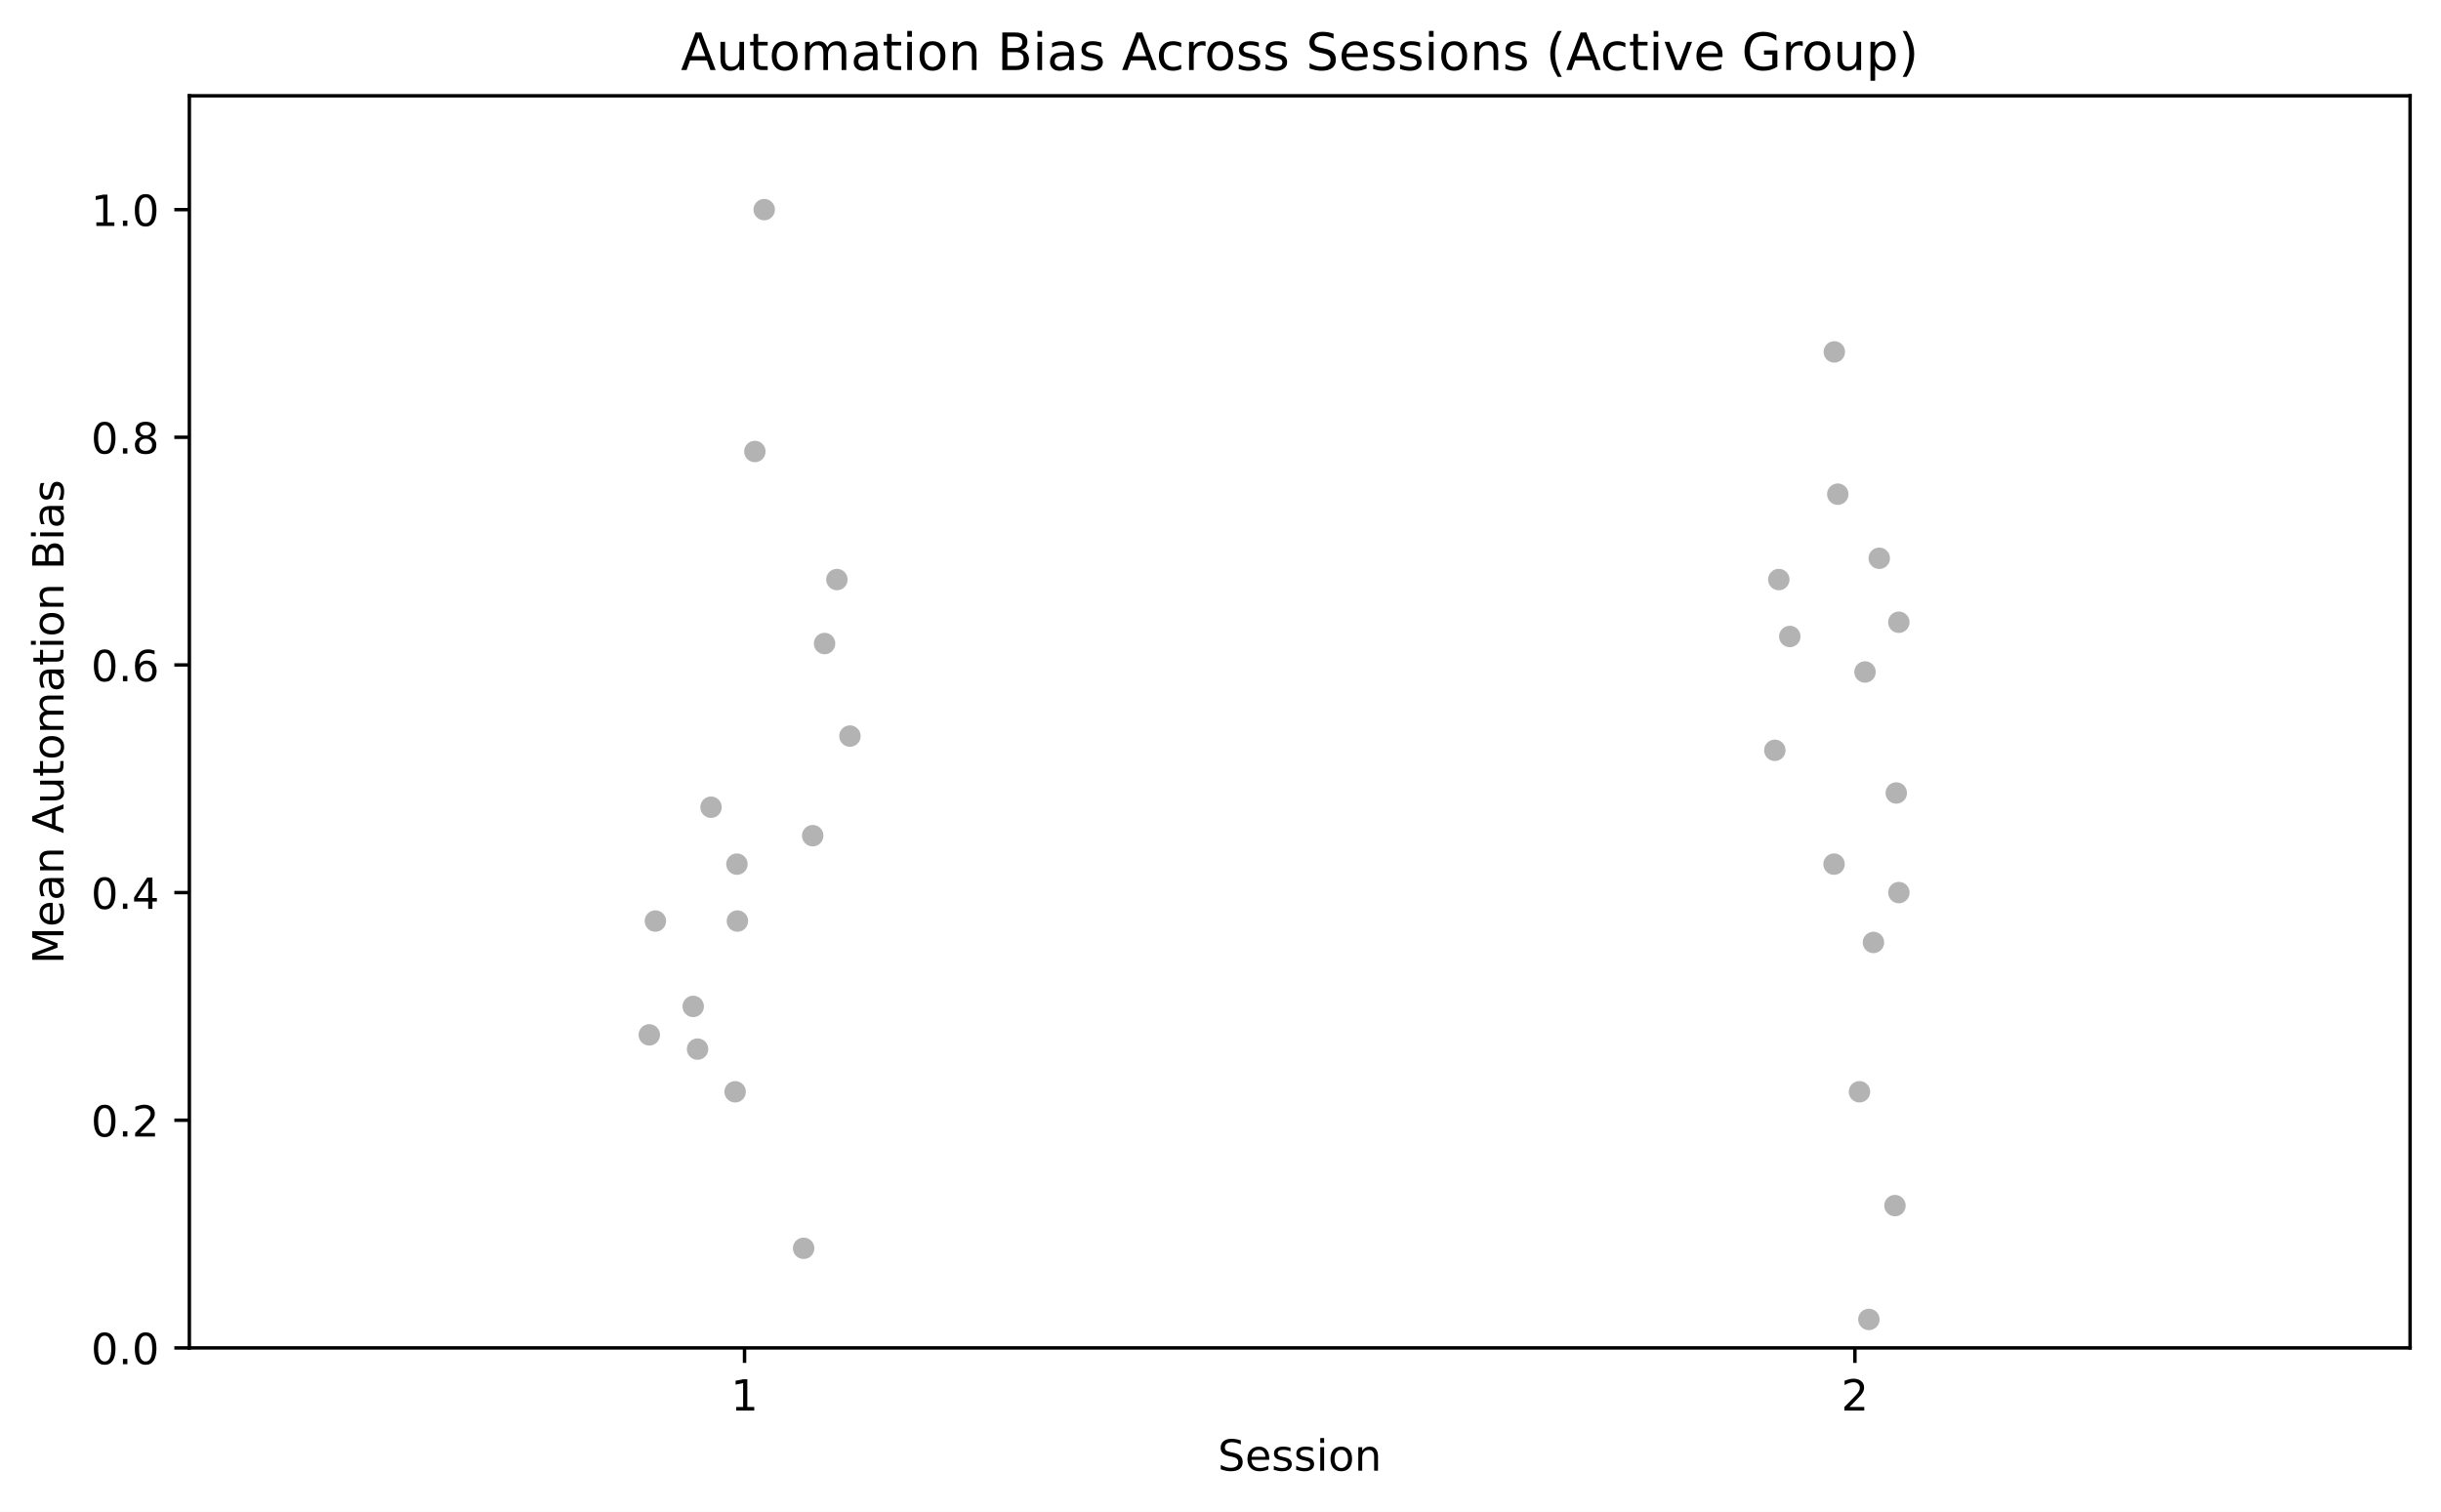
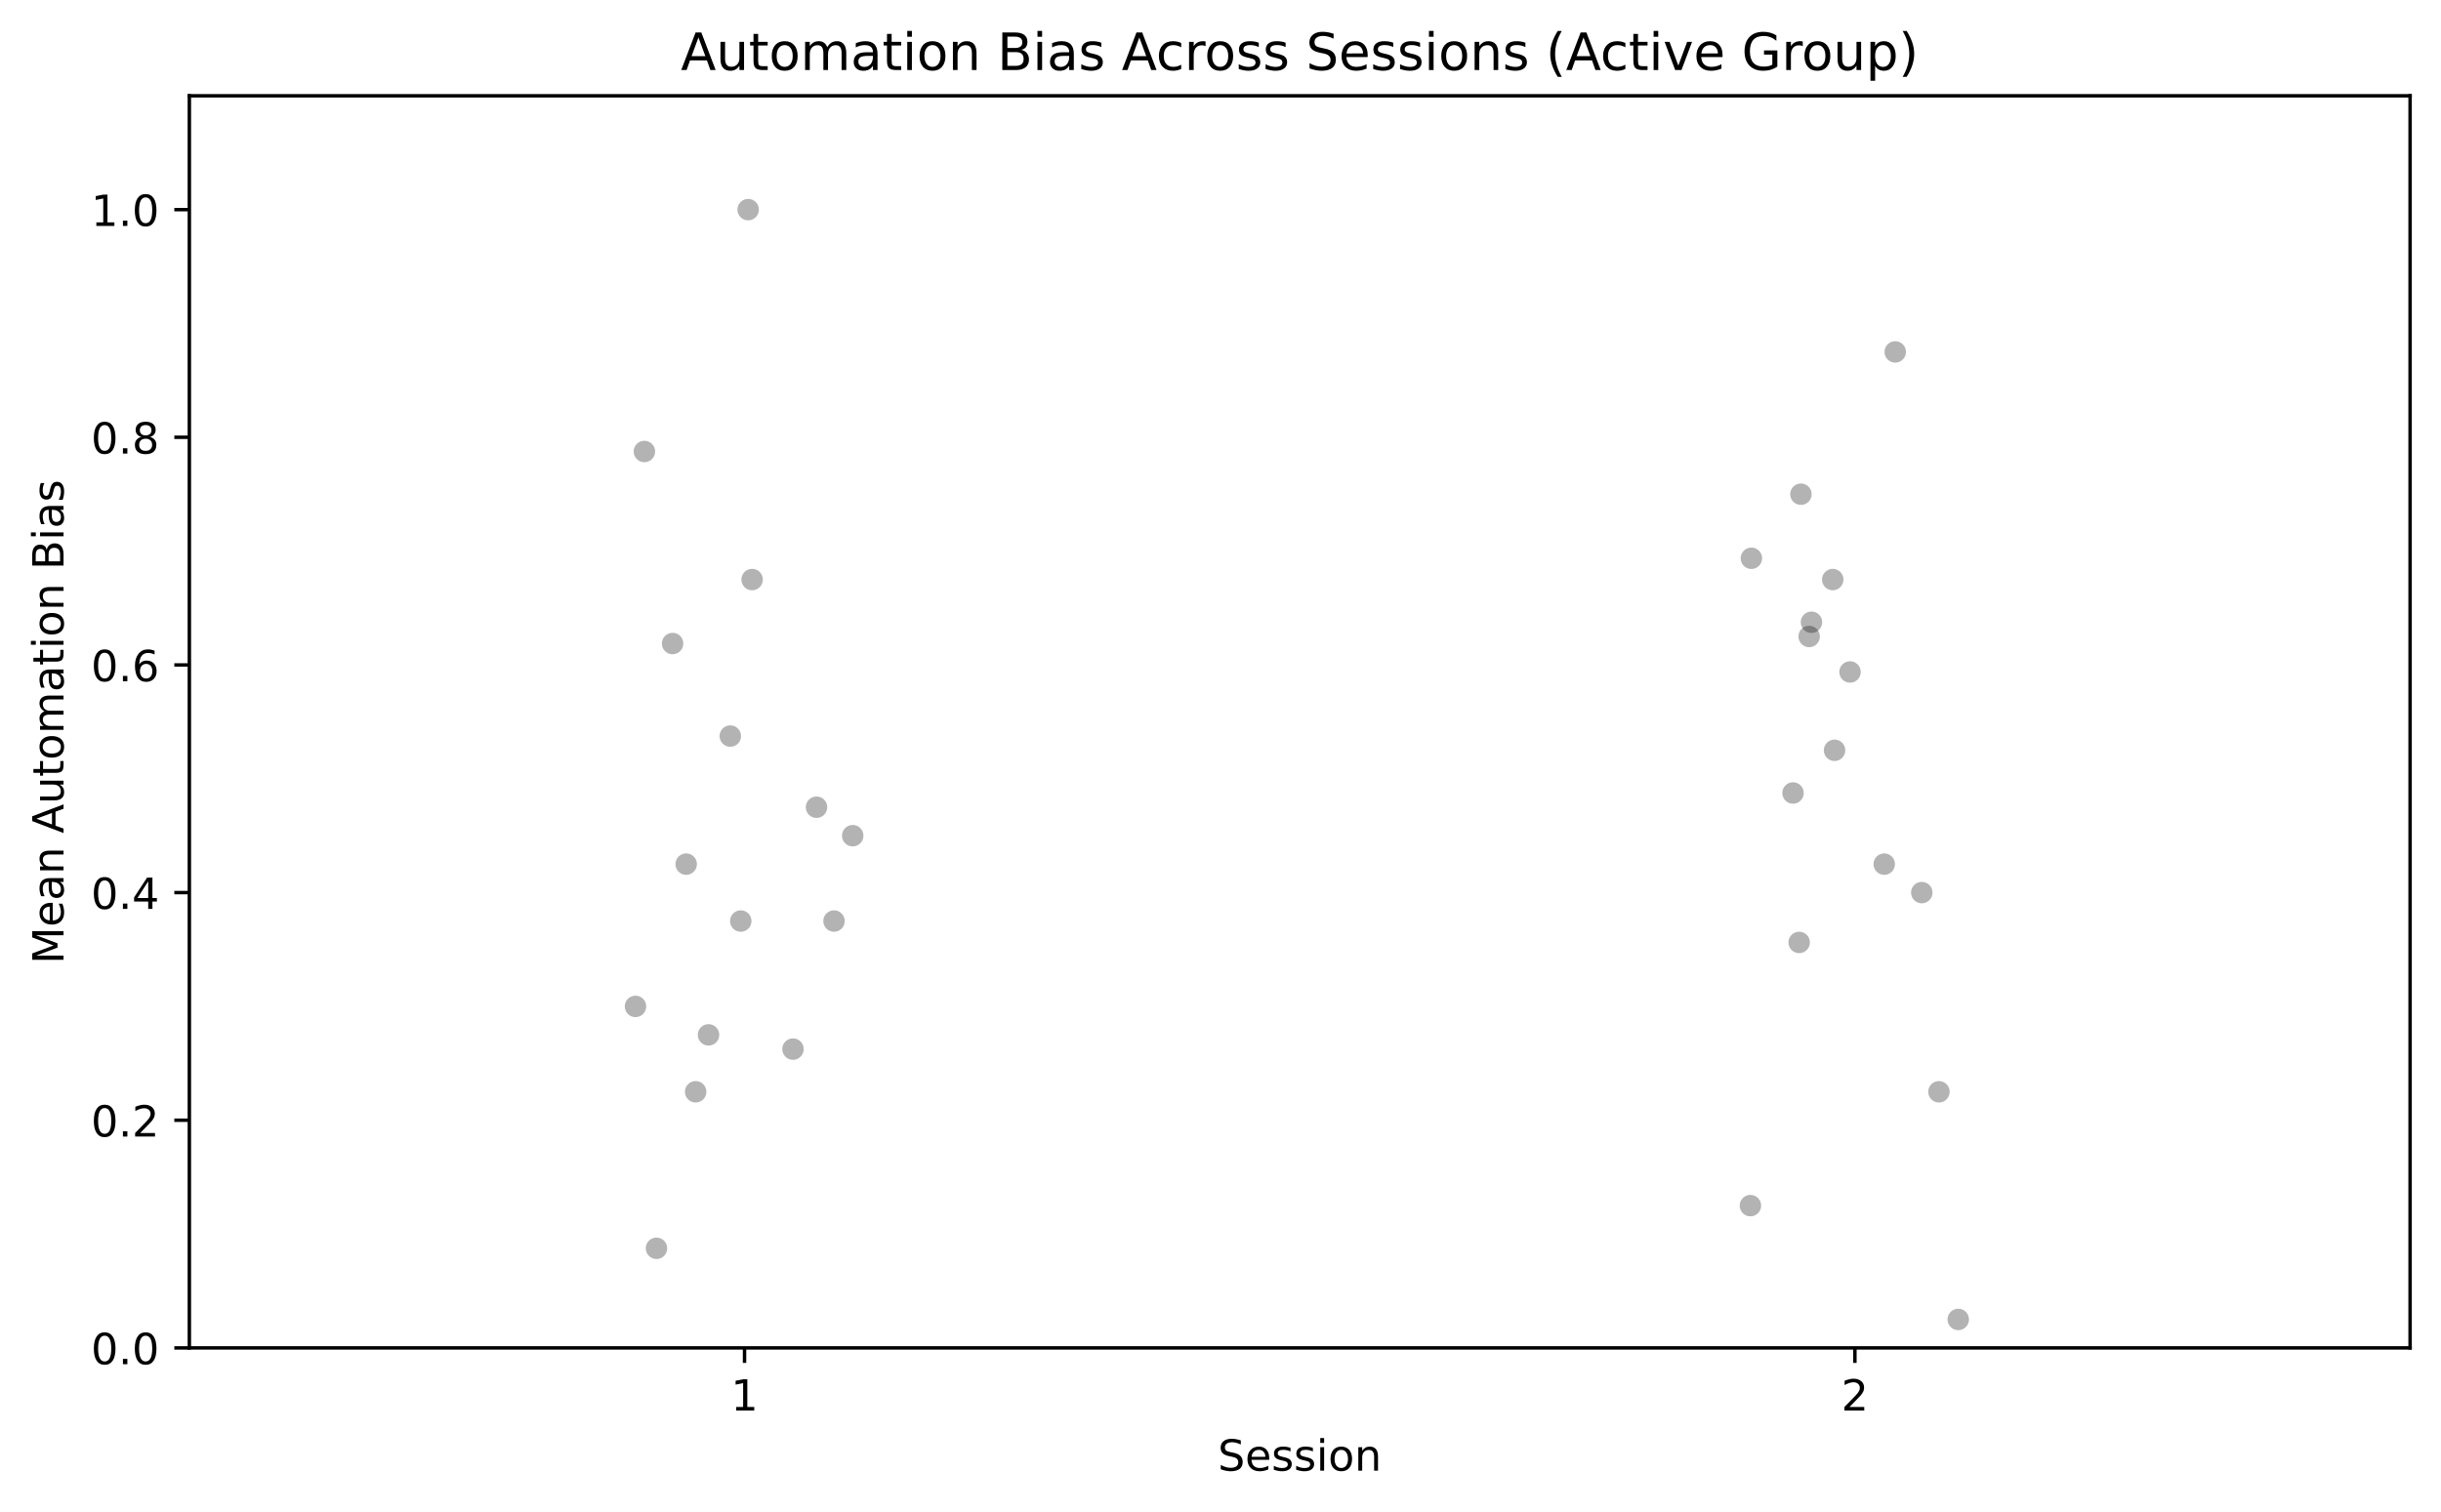
<svg xmlns="http://www.w3.org/2000/svg" xmlns:xlink="http://www.w3.org/1999/xlink" width="568.542pt" height="352.237pt" viewBox="0 0 568.542 352.237" version="1.1">
  <defs>
    <style type="text/css">*{stroke-linejoin: round; stroke-linecap: butt}</style>
  </defs>
  <g id="figure_1">
    <g id="patch_1">
      <path d="M 0 352.237  L 568.542 352.237  L 568.542 0  L 0 0  z " style="fill: #ffffff" />
    </g>
    <g id="axes_1">
      <g id="patch_2">
        <path d="M 44.104 314.036  L 561.342 314.036  L 561.342 22.318  L 44.104 22.318  z " style="fill: #ffffff" />
      </g>
      <g id="matplotlib.axis_1">
        <g id="xtick_1">
          <g id="line2d_1">
            <defs>
-               <path id="m6ac993d439" d="M 0 0  L 0 3.5  " style="stroke: #000000; stroke-width: 0.8" />
+               <path id="maea6a11951" d="M 0 0  L 0 3.5  " style="stroke: #000000; stroke-width: 0.8" />
            </defs>
            <g>
-               <use xlink:href="#m6ac993d439" x="173.413" y="314.036" style="stroke: #000000; stroke-width: 0.8" />
+               <use xlink:href="#maea6a11951" x="173.413" y="314.036" style="stroke: #000000; stroke-width: 0.8" />
            </g>
          </g>
          <g id="text_1">
            <g transform="translate(170.2321 328.6334) scale(0.1 -0.1)">
              <defs>
                <path id="DejaVuSans-14" d="M 794 531  L 1825 531  L 1825 4091  L 703 3866  L 703 4441  L 1819 4666  L 2450 4666  L 2450 531  L 3481 531  L 3481 0  L 794 0  L 794 531  z " transform="scale(0.015625)" />
              </defs>
              <use xlink:href="#DejaVuSans-14" />
            </g>
          </g>
        </g>
        <g id="xtick_2">
          <g id="line2d_2">
            <g>
-               <use xlink:href="#m6ac993d439" x="432.032" y="314.036" style="stroke: #000000; stroke-width: 0.8" />
+               <use xlink:href="#maea6a11951" x="432.032" y="314.036" style="stroke: #000000; stroke-width: 0.8" />
            </g>
          </g>
          <g id="text_2">
            <g transform="translate(428.8509 328.6334) scale(0.1 -0.1)">
              <defs>
                <path id="DejaVuSans-15" d="M 1228 531  L 3431 531  L 3431 0  L 469 0  L 469 531  Q 828 903 1448 1529  Q 2069 2156 2228 2338  Q 2531 2678 2651 2914  Q 2772 3150 2772 3378  Q 2772 3750 2511 3984  Q 2250 4219 1831 4219  Q 1534 4219 1204 4116  Q 875 4013 500 3803  L 500 4441  Q 881 4594 1212 4672  Q 1544 4750 1819 4750  Q 2544 4750 2975 4387  Q 3406 4025 3406 3419  Q 3406 3131 3298 2873  Q 3191 2616 2906 2266  Q 2828 2175 2409 1742  Q 1991 1309 1228 531  z " transform="scale(0.015625)" />
              </defs>
              <use xlink:href="#DejaVuSans-15" />
            </g>
          </g>
        </g>
        <g id="text_3">
          <g transform="translate(283.6454 342.6342) scale(0.1 -0.1)">
            <defs>
              <path id="DejaVuSans-36" d="M 3425 4513  L 3425 3897  Q 3066 4069 2747 4153  Q 2428 4238 2131 4238  Q 1616 4238 1336 4038  Q 1056 3838 1056 3469  Q 1056 3159 1242 3001  Q 1428 2844 1947 2747  L 2328 2669  Q 3034 2534 3370 2195  Q 3706 1856 3706 1288  Q 3706 609 3251 259  Q 2797 -91 1919 -91  Q 1588 -91 1214 -16  Q 841 59 441 206  L 441 856  Q 825 641 1194 531  Q 1563 422 1919 422  Q 2459 422 2753 634  Q 3047 847 3047 1241  Q 3047 1584 2836 1778  Q 2625 1972 2144 2069  L 1759 2144  Q 1053 2284 737 2584  Q 422 2884 422 3419  Q 422 4038 858 4394  Q 1294 4750 2059 4750  Q 2388 4750 2728 4690  Q 3069 4631 3425 4513  z " transform="scale(0.015625)" />
              <path id="DejaVuSans-48" d="M 3597 1894  L 3597 1613  L 953 1613  Q 991 1019 1311 708  Q 1631 397 2203 397  Q 2534 397 2845 478  Q 3156 559 3463 722  L 3463 178  Q 3153 47 2828 -22  Q 2503 -91 2169 -91  Q 1331 -91 842 396  Q 353 884 353 1716  Q 353 2575 817 3079  Q 1281 3584 2069 3584  Q 2775 3584 3186 3129  Q 3597 2675 3597 1894  z M 3022 2063  Q 3016 2534 2758 2815  Q 2500 3097 2075 3097  Q 1594 3097 1305 2825  Q 1016 2553 972 2059  L 3022 2063  z " transform="scale(0.015625)" />
              <path id="DejaVuSans-56" d="M 2834 3397  L 2834 2853  Q 2591 2978 2328 3040  Q 2066 3103 1784 3103  Q 1356 3103 1142 2972  Q 928 2841 928 2578  Q 928 2378 1081 2264  Q 1234 2150 1697 2047  L 1894 2003  Q 2506 1872 2764 1633  Q 3022 1394 3022 966  Q 3022 478 2636 193  Q 2250 -91 1575 -91  Q 1294 -91 989 -36  Q 684 19 347 128  L 347 722  Q 666 556 975 473  Q 1284 391 1588 391  Q 1994 391 2212 530  Q 2431 669 2431 922  Q 2431 1156 2273 1281  Q 2116 1406 1581 1522  L 1381 1569  Q 847 1681 609 1914  Q 372 2147 372 2553  Q 372 3047 722 3315  Q 1072 3584 1716 3584  Q 2034 3584 2315 3537  Q 2597 3491 2834 3397  z " transform="scale(0.015625)" />
              <path id="DejaVuSans-4c" d="M 603 3500  L 1178 3500  L 1178 0  L 603 0  L 603 3500  z M 603 4863  L 1178 4863  L 1178 4134  L 603 4134  L 603 4863  z " transform="scale(0.015625)" />
              <path id="DejaVuSans-52" d="M 1959 3097  Q 1497 3097 1228 2736  Q 959 2375 959 1747  Q 959 1119 1226 758  Q 1494 397 1959 397  Q 2419 397 2687 759  Q 2956 1122 2956 1747  Q 2956 2369 2687 2733  Q 2419 3097 1959 3097  z M 1959 3584  Q 2709 3584 3137 3096  Q 3566 2609 3566 1747  Q 3566 888 3137 398  Q 2709 -91 1959 -91  Q 1206 -91 779 398  Q 353 888 353 1747  Q 353 2609 779 3096  Q 1206 3584 1959 3584  z " transform="scale(0.015625)" />
              <path id="DejaVuSans-51" d="M 3513 2113  L 3513 0  L 2938 0  L 2938 2094  Q 2938 2591 2744 2837  Q 2550 3084 2163 3084  Q 1697 3084 1428 2787  Q 1159 2491 1159 1978  L 1159 0  L 581 0  L 581 3500  L 1159 3500  L 1159 2956  Q 1366 3272 1645 3428  Q 1925 3584 2291 3584  Q 2894 3584 3203 3211  Q 3513 2838 3513 2113  z " transform="scale(0.015625)" />
            </defs>
            <use xlink:href="#DejaVuSans-36" />
            <use xlink:href="#DejaVuSans-48" transform="translate(63.48438 0)" />
            <use xlink:href="#DejaVuSans-56" transform="translate(125.0156 0)" />
            <use xlink:href="#DejaVuSans-56" transform="translate(177.1094 0)" />
            <use xlink:href="#DejaVuSans-4c" transform="translate(229.2031 0)" />
            <use xlink:href="#DejaVuSans-52" transform="translate(256.9844 0)" />
            <use xlink:href="#DejaVuSans-51" transform="translate(318.1719 0)" />
          </g>
        </g>
      </g>
      <g id="matplotlib.axis_2">
        <g id="ytick_1">
          <g id="line2d_3">
            <defs>
-               <path id="md868c5c131" d="M 0 0  L -3.5 0  " style="stroke: #000000; stroke-width: 0.8" />
+               <path id="mec1437544c" d="M 0 0  L -3.5 0  " style="stroke: #000000; stroke-width: 0.8" />
            </defs>
            <g>
-               <use xlink:href="#md868c5c131" x="44.104" y="314.036" style="stroke: #000000; stroke-width: 0.8" />
+               <use xlink:href="#mec1437544c" x="44.104" y="314.036" style="stroke: #000000; stroke-width: 0.8" />
            </g>
          </g>
          <g id="text_4">
            <g transform="translate(21.20078 317.8346) scale(0.1 -0.1)">
              <defs>
                <path id="DejaVuSans-13" d="M 2034 4250  Q 1547 4250 1301 3770  Q 1056 3291 1056 2328  Q 1056 1369 1301 889  Q 1547 409 2034 409  Q 2525 409 2770 889  Q 3016 1369 3016 2328  Q 3016 3291 2770 3770  Q 2525 4250 2034 4250  z M 2034 4750  Q 2819 4750 3233 4129  Q 3647 3509 3647 2328  Q 3647 1150 3233 529  Q 2819 -91 2034 -91  Q 1250 -91 836 529  Q 422 1150 422 2328  Q 422 3509 836 4129  Q 1250 4750 2034 4750  z " transform="scale(0.015625)" />
                <path id="DejaVuSans-11" d="M 684 794  L 1344 794  L 1344 0  L 684 0  L 684 794  z " transform="scale(0.015625)" />
              </defs>
              <use xlink:href="#DejaVuSans-13" />
              <use xlink:href="#DejaVuSans-11" transform="translate(63.625 0)" />
              <use xlink:href="#DejaVuSans-13" transform="translate(95.40625 0)" />
            </g>
          </g>
        </g>
        <g id="ytick_2">
          <g id="line2d_4">
            <g>
-               <use xlink:href="#md868c5c131" x="44.104" y="260.996" style="stroke: #000000; stroke-width: 0.8" />
+               <use xlink:href="#mec1437544c" x="44.104" y="260.996" style="stroke: #000000; stroke-width: 0.8" />
            </g>
          </g>
          <g id="text_5">
            <g transform="translate(21.20078 264.795) scale(0.1 -0.1)">
              <use xlink:href="#DejaVuSans-13" />
              <use xlink:href="#DejaVuSans-11" transform="translate(63.625 0)" />
              <use xlink:href="#DejaVuSans-15" transform="translate(95.40625 0)" />
            </g>
          </g>
        </g>
        <g id="ytick_3">
          <g id="line2d_5">
            <g>
-               <use xlink:href="#md868c5c131" x="44.104" y="207.957" style="stroke: #000000; stroke-width: 0.8" />
+               <use xlink:href="#mec1437544c" x="44.104" y="207.957" style="stroke: #000000; stroke-width: 0.8" />
            </g>
          </g>
          <g id="text_6">
            <g transform="translate(21.20078 211.7555) scale(0.1 -0.1)">
              <defs>
                <path id="DejaVuSans-17" d="M 2419 4116  L 825 1625  L 2419 1625  L 2419 4116  z M 2253 4666  L 3047 4666  L 3047 1625  L 3713 1625  L 3713 1100  L 3047 1100  L 3047 0  L 2419 0  L 2419 1100  L 313 1100  L 313 1709  L 2253 4666  z " transform="scale(0.015625)" />
              </defs>
              <use xlink:href="#DejaVuSans-13" />
              <use xlink:href="#DejaVuSans-11" transform="translate(63.625 0)" />
              <use xlink:href="#DejaVuSans-17" transform="translate(95.40625 0)" />
            </g>
          </g>
        </g>
        <g id="ytick_4">
          <g id="line2d_6">
            <g>
-               <use xlink:href="#md868c5c131" x="44.104" y="154.917" style="stroke: #000000; stroke-width: 0.8" />
+               <use xlink:href="#mec1437544c" x="44.104" y="154.917" style="stroke: #000000; stroke-width: 0.8" />
            </g>
          </g>
          <g id="text_7">
            <g transform="translate(21.20078 158.7159) scale(0.1 -0.1)">
              <defs>
                <path id="DejaVuSans-19" d="M 2113 2584  Q 1688 2584 1439 2293  Q 1191 2003 1191 1497  Q 1191 994 1439 701  Q 1688 409 2113 409  Q 2538 409 2786 701  Q 3034 994 3034 1497  Q 3034 2003 2786 2293  Q 2538 2584 2113 2584  z M 3366 4563  L 3366 3988  Q 3128 4100 2886 4159  Q 2644 4219 2406 4219  Q 1781 4219 1451 3797  Q 1122 3375 1075 2522  Q 1259 2794 1537 2939  Q 1816 3084 2150 3084  Q 2853 3084 3261 2657  Q 3669 2231 3669 1497  Q 3669 778 3244 343  Q 2819 -91 2113 -91  Q 1303 -91 875 529  Q 447 1150 447 2328  Q 447 3434 972 4092  Q 1497 4750 2381 4750  Q 2619 4750 2861 4703  Q 3103 4656 3366 4563  z " transform="scale(0.015625)" />
              </defs>
              <use xlink:href="#DejaVuSans-13" />
              <use xlink:href="#DejaVuSans-11" transform="translate(63.625 0)" />
              <use xlink:href="#DejaVuSans-19" transform="translate(95.40625 0)" />
            </g>
          </g>
        </g>
        <g id="ytick_5">
          <g id="line2d_7">
            <g>
-               <use xlink:href="#md868c5c131" x="44.104" y="101.877" style="stroke: #000000; stroke-width: 0.8" />
+               <use xlink:href="#mec1437544c" x="44.104" y="101.877" style="stroke: #000000; stroke-width: 0.8" />
            </g>
          </g>
          <g id="text_8">
            <g transform="translate(21.20078 105.6763) scale(0.1 -0.1)">
              <defs>
                <path id="DejaVuSans-1b" d="M 2034 2216  Q 1584 2216 1326 1975  Q 1069 1734 1069 1313  Q 1069 891 1326 650  Q 1584 409 2034 409  Q 2484 409 2743 651  Q 3003 894 3003 1313  Q 3003 1734 2745 1975  Q 2488 2216 2034 2216  z M 1403 2484  Q 997 2584 770 2862  Q 544 3141 544 3541  Q 544 4100 942 4425  Q 1341 4750 2034 4750  Q 2731 4750 3128 4425  Q 3525 4100 3525 3541  Q 3525 3141 3298 2862  Q 3072 2584 2669 2484  Q 3125 2378 3379 2068  Q 3634 1759 3634 1313  Q 3634 634 3220 271  Q 2806 -91 2034 -91  Q 1263 -91 848 271  Q 434 634 434 1313  Q 434 1759 690 2068  Q 947 2378 1403 2484  z M 1172 3481  Q 1172 3119 1398 2916  Q 1625 2713 2034 2713  Q 2441 2713 2670 2916  Q 2900 3119 2900 3481  Q 2900 3844 2670 4047  Q 2441 4250 2034 4250  Q 1625 4250 1398 4047  Q 1172 3844 1172 3481  z " transform="scale(0.015625)" />
              </defs>
              <use xlink:href="#DejaVuSans-13" />
              <use xlink:href="#DejaVuSans-11" transform="translate(63.625 0)" />
              <use xlink:href="#DejaVuSans-1b" transform="translate(95.40625 0)" />
            </g>
          </g>
        </g>
        <g id="ytick_6">
          <g id="line2d_8">
            <g>
-               <use xlink:href="#md868c5c131" x="44.104" y="48.838" style="stroke: #000000; stroke-width: 0.8" />
+               <use xlink:href="#mec1437544c" x="44.104" y="48.838" style="stroke: #000000; stroke-width: 0.8" />
            </g>
          </g>
          <g id="text_9">
            <g transform="translate(21.20078 52.63674) scale(0.1 -0.1)">
              <use xlink:href="#DejaVuSans-14" />
              <use xlink:href="#DejaVuSans-11" transform="translate(63.625 0)" />
              <use xlink:href="#DejaVuSans-13" transform="translate(95.40625 0)" />
            </g>
          </g>
        </g>
        <g id="text_10">
          <g transform="translate(14.79844 224.5871) rotate(-90) scale(0.1 -0.1)">
            <defs>
              <path id="DejaVuSans-30" d="M 628 4666  L 1569 4666  L 2759 1491  L 3956 4666  L 4897 4666  L 4897 0  L 4281 0  L 4281 4097  L 3078 897  L 2444 897  L 1241 4097  L 1241 0  L 628 0  L 628 4666  z " transform="scale(0.015625)" />
              <path id="DejaVuSans-44" d="M 2194 1759  Q 1497 1759 1228 1600  Q 959 1441 959 1056  Q 959 750 1161 570  Q 1363 391 1709 391  Q 2188 391 2477 730  Q 2766 1069 2766 1631  L 2766 1759  L 2194 1759  z M 3341 1997  L 3341 0  L 2766 0  L 2766 531  Q 2569 213 2275 61  Q 1981 -91 1556 -91  Q 1019 -91 701 211  Q 384 513 384 1019  Q 384 1609 779 1909  Q 1175 2209 1959 2209  L 2766 2209  L 2766 2266  Q 2766 2663 2505 2880  Q 2244 3097 1772 3097  Q 1472 3097 1187 3025  Q 903 2953 641 2809  L 641 3341  Q 956 3463 1253 3523  Q 1550 3584 1831 3584  Q 2591 3584 2966 3190  Q 3341 2797 3341 1997  z " transform="scale(0.015625)" />
              <path id="DejaVuSans-3" transform="scale(0.015625)" />
              <path id="DejaVuSans-24" d="M 2188 4044  L 1331 1722  L 3047 1722  L 2188 4044  z M 1831 4666  L 2547 4666  L 4325 0  L 3669 0  L 3244 1197  L 1141 1197  L 716 0  L 50 0  L 1831 4666  z " transform="scale(0.015625)" />
              <path id="DejaVuSans-58" d="M 544 1381  L 544 3500  L 1119 3500  L 1119 1403  Q 1119 906 1312 657  Q 1506 409 1894 409  Q 2359 409 2629 706  Q 2900 1003 2900 1516  L 2900 3500  L 3475 3500  L 3475 0  L 2900 0  L 2900 538  Q 2691 219 2414 64  Q 2138 -91 1772 -91  Q 1169 -91 856 284  Q 544 659 544 1381  z M 1991 3584  L 1991 3584  z " transform="scale(0.015625)" />
              <path id="DejaVuSans-57" d="M 1172 4494  L 1172 3500  L 2356 3500  L 2356 3053  L 1172 3053  L 1172 1153  Q 1172 725 1289 603  Q 1406 481 1766 481  L 2356 481  L 2356 0  L 1766 0  Q 1100 0 847 248  Q 594 497 594 1153  L 594 3053  L 172 3053  L 172 3500  L 594 3500  L 594 4494  L 1172 4494  z " transform="scale(0.015625)" />
              <path id="DejaVuSans-50" d="M 3328 2828  Q 3544 3216 3844 3400  Q 4144 3584 4550 3584  Q 5097 3584 5394 3201  Q 5691 2819 5691 2113  L 5691 0  L 5113 0  L 5113 2094  Q 5113 2597 4934 2840  Q 4756 3084 4391 3084  Q 3944 3084 3684 2787  Q 3425 2491 3425 1978  L 3425 0  L 2847 0  L 2847 2094  Q 2847 2600 2669 2842  Q 2491 3084 2119 3084  Q 1678 3084 1418 2786  Q 1159 2488 1159 1978  L 1159 0  L 581 0  L 581 3500  L 1159 3500  L 1159 2956  Q 1356 3278 1631 3431  Q 1906 3584 2284 3584  Q 2666 3584 2933 3390  Q 3200 3197 3328 2828  z " transform="scale(0.015625)" />
              <path id="DejaVuSans-25" d="M 1259 2228  L 1259 519  L 2272 519  Q 2781 519 3026 730  Q 3272 941 3272 1375  Q 3272 1813 3026 2020  Q 2781 2228 2272 2228  L 1259 2228  z M 1259 4147  L 1259 2741  L 2194 2741  Q 2656 2741 2882 2914  Q 3109 3088 3109 3444  Q 3109 3797 2882 3972  Q 2656 4147 2194 4147  L 1259 4147  z M 628 4666  L 2241 4666  Q 2963 4666 3353 4366  Q 3744 4066 3744 3513  Q 3744 3084 3544 2831  Q 3344 2578 2956 2516  Q 3422 2416 3680 2098  Q 3938 1781 3938 1306  Q 3938 681 3513 340  Q 3088 0 2303 0  L 628 0  L 628 4666  z " transform="scale(0.015625)" />
            </defs>
            <use xlink:href="#DejaVuSans-30" />
            <use xlink:href="#DejaVuSans-48" transform="translate(86.28125 0)" />
            <use xlink:href="#DejaVuSans-44" transform="translate(147.8125 0)" />
            <use xlink:href="#DejaVuSans-51" transform="translate(209.0938 0)" />
            <use xlink:href="#DejaVuSans-3" transform="translate(272.4688 0)" />
            <use xlink:href="#DejaVuSans-24" transform="translate(304.25 0)" />
            <use xlink:href="#DejaVuSans-58" transform="translate(372.6562 0)" />
            <use xlink:href="#DejaVuSans-57" transform="translate(436.0312 0)" />
            <use xlink:href="#DejaVuSans-52" transform="translate(475.2344 0)" />
            <use xlink:href="#DejaVuSans-50" transform="translate(536.4219 0)" />
            <use xlink:href="#DejaVuSans-44" transform="translate(633.8281 0)" />
            <use xlink:href="#DejaVuSans-57" transform="translate(695.1094 0)" />
            <use xlink:href="#DejaVuSans-4c" transform="translate(734.3125 0)" />
            <use xlink:href="#DejaVuSans-52" transform="translate(762.0938 0)" />
            <use xlink:href="#DejaVuSans-51" transform="translate(823.2812 0)" />
            <use xlink:href="#DejaVuSans-3" transform="translate(886.6562 0)" />
            <use xlink:href="#DejaVuSans-25" transform="translate(918.4375 0)" />
            <use xlink:href="#DejaVuSans-4c" transform="translate(987.0469 0)" />
            <use xlink:href="#DejaVuSans-44" transform="translate(1014.828 0)" />
            <use xlink:href="#DejaVuSans-56" transform="translate(1076.109 0)" />
          </g>
        </g>
      </g>
      <g id="patch_3">
        <path d="M 44.104 314.036  L 44.104 22.318  " style="fill: none; stroke: #000000; stroke-width: 0.8; stroke-linejoin: miter; stroke-linecap: square" />
      </g>
      <g id="patch_4">
        <path d="M 561.342 314.036  L 561.342 22.318  " style="fill: none; stroke: #000000; stroke-width: 0.8; stroke-linejoin: miter; stroke-linecap: square" />
      </g>
      <g id="patch_5">
        <path d="M 44.104 314.036  L 561.342 314.036  " style="fill: none; stroke: #000000; stroke-width: 0.8; stroke-linejoin: miter; stroke-linecap: square" />
      </g>
      <g id="patch_6">
        <path d="M 44.104 22.318  L 561.342 22.318  " style="fill: none; stroke: #000000; stroke-width: 0.8; stroke-linejoin: miter; stroke-linecap: square" />
      </g>
      <g id="PathCollection_1">
        <defs>
-           <path id="me5fdef4984" d="M 0 2.5  C 0.663 2.5 1.299 2.237 1.768 1.768  C 2.237 1.299 2.5 0.663 2.5 0  C 2.5 -0.663 2.237 -1.299 1.768 -1.768  C 1.299 -2.237 0.663 -2.5 0 -2.5  C -0.663 -2.5 -1.299 -2.237 -1.768 -1.768  C -2.237 -1.299 -2.5 -0.663 -2.5 0  C -2.5 0.663 -2.237 1.299 -1.768 1.768  C -1.299 2.237 -0.663 2.5 0 2.5  z " />
+           <path id="m091be66ff6" d="M 0 2.5  C 0.663 2.5 1.299 2.237 1.768 1.768  C 2.237 1.299 2.5 0.663 2.5 0  C 2.5 -0.663 2.237 -1.299 1.768 -1.768  C 1.299 -2.237 0.663 -2.5 0 -2.5  C -0.663 -2.5 -1.299 -2.237 -1.768 -1.768  C -2.237 -1.299 -2.5 -0.663 -2.5 0  C -2.5 0.663 -2.237 1.299 -1.768 1.768  C -1.299 2.237 -0.663 2.5 0 2.5  z " />
        </defs>
-         <g clip-path="url(#p137165abcf)">
-           <use xlink:href="#me5fdef4984" x="171.224" y="254.366" style="fill-opacity: 0.3" />
-           <use xlink:href="#me5fdef4984" x="194.926" y="135.027" style="fill-opacity: 0.3" />
-           <use xlink:href="#me5fdef4984" x="161.456" y="234.476" style="fill-opacity: 0.3" />
-           <use xlink:href="#me5fdef4984" x="187.176" y="290.831" style="fill-opacity: 0.3" />
-           <use xlink:href="#me5fdef4984" x="162.47" y="244.421" style="fill-opacity: 0.3" />
-           <use xlink:href="#me5fdef4984" x="152.647" y="214.587" style="fill-opacity: 0.3" />
-           <use xlink:href="#me5fdef4984" x="192.055" y="149.931" style="fill-opacity: 0.3" />
-           <use xlink:href="#me5fdef4984" x="171.643" y="201.327" style="fill-opacity: 0.3" />
-           <use xlink:href="#me5fdef4984" x="175.817" y="105.192" style="fill-opacity: 0.3" />
-           <use xlink:href="#me5fdef4984" x="177.995" y="48.838" style="fill-opacity: 0.3" />
-           <use xlink:href="#me5fdef4984" x="189.289" y="194.697" style="fill-opacity: 0.3" />
-           <use xlink:href="#me5fdef4984" x="197.96" y="171.492" style="fill-opacity: 0.3" />
-           <use xlink:href="#me5fdef4984" x="171.75" y="214.587" style="fill-opacity: 0.3" />
-           <use xlink:href="#me5fdef4984" x="151.229" y="241.106" style="fill-opacity: 0.3" />
-           <use xlink:href="#me5fdef4984" x="165.611" y="188.067" style="fill-opacity: 0.3" />
+         <g clip-path="url(#p27888d8334)">
+           <use xlink:href="#m091be66ff6" x="162.028" y="254.366" style="fill-opacity: 0.3" />
+           <use xlink:href="#m091be66ff6" x="175.175" y="135.027" style="fill-opacity: 0.3" />
+           <use xlink:href="#m091be66ff6" x="148.015" y="234.476" style="fill-opacity: 0.3" />
+           <use xlink:href="#m091be66ff6" x="152.905" y="290.831" style="fill-opacity: 0.3" />
+           <use xlink:href="#m091be66ff6" x="184.7" y="244.421" style="fill-opacity: 0.3" />
+           <use xlink:href="#m091be66ff6" x="194.254" y="214.587" style="fill-opacity: 0.3" />
+           <use xlink:href="#m091be66ff6" x="156.655" y="149.931" style="fill-opacity: 0.3" />
+           <use xlink:href="#m091be66ff6" x="159.822" y="201.327" style="fill-opacity: 0.3" />
+           <use xlink:href="#m091be66ff6" x="150.087" y="105.192" style="fill-opacity: 0.3" />
+           <use xlink:href="#m091be66ff6" x="174.255" y="48.838" style="fill-opacity: 0.3" />
+           <use xlink:href="#m091be66ff6" x="198.608" y="194.697" style="fill-opacity: 0.3" />
+           <use xlink:href="#m091be66ff6" x="170.096" y="171.492" style="fill-opacity: 0.3" />
+           <use xlink:href="#m091be66ff6" x="172.533" y="214.587" style="fill-opacity: 0.3" />
+           <use xlink:href="#m091be66ff6" x="165.023" y="241.106" style="fill-opacity: 0.3" />
+           <use xlink:href="#m091be66ff6" x="190.179" y="188.067" style="fill-opacity: 0.3" />
        </g>
      </g>
      <g id="PathCollection_2">
-         <g clip-path="url(#p137165abcf)">
-           <use xlink:href="#me5fdef4984" x="433.097" y="254.366" style="fill-opacity: 0.3" />
-           <use xlink:href="#me5fdef4984" x="428.044" y="115.137" style="fill-opacity: 0.3" />
-           <use xlink:href="#me5fdef4984" x="427.171" y="201.327" style="fill-opacity: 0.3" />
-           <use xlink:href="#me5fdef4984" x="435.288" y="307.406" style="fill-opacity: 0.3" />
-           <use xlink:href="#me5fdef4984" x="437.702" y="130.068" style="fill-opacity: 0.3" />
-           <use xlink:href="#me5fdef4984" x="441.669" y="184.752" style="fill-opacity: 0.3" />
-           <use xlink:href="#me5fdef4984" x="441.364" y="280.886" style="fill-opacity: 0.3" />
-           <use xlink:href="#me5fdef4984" x="427.239" y="81.988" style="fill-opacity: 0.3" />
-           <use xlink:href="#me5fdef4984" x="442.264" y="144.972" style="fill-opacity: 0.3" />
-           <use xlink:href="#me5fdef4984" x="416.871" y="148.287" style="fill-opacity: 0.3" />
-           <use xlink:href="#me5fdef4984" x="434.389" y="156.561" style="fill-opacity: 0.3" />
-           <use xlink:href="#me5fdef4984" x="414.306" y="135.027" style="fill-opacity: 0.3" />
-           <use xlink:href="#me5fdef4984" x="442.274" y="207.957" style="fill-opacity: 0.3" />
-           <use xlink:href="#me5fdef4984" x="413.382" y="174.807" style="fill-opacity: 0.3" />
-           <use xlink:href="#me5fdef4984" x="436.353" y="219.572" style="fill-opacity: 0.3" />
+         <g clip-path="url(#p27888d8334)">
+           <use xlink:href="#m091be66ff6" x="451.61" y="254.366" style="fill-opacity: 0.3" />
+           <use xlink:href="#m091be66ff6" x="419.459" y="115.137" style="fill-opacity: 0.3" />
+           <use xlink:href="#m091be66ff6" x="438.863" y="201.327" style="fill-opacity: 0.3" />
+           <use xlink:href="#m091be66ff6" x="456.104" y="307.406" style="fill-opacity: 0.3" />
+           <use xlink:href="#m091be66ff6" x="407.921" y="130.068" style="fill-opacity: 0.3" />
+           <use xlink:href="#m091be66ff6" x="417.619" y="184.752" style="fill-opacity: 0.3" />
+           <use xlink:href="#m091be66ff6" x="407.694" y="280.886" style="fill-opacity: 0.3" />
+           <use xlink:href="#m091be66ff6" x="441.426" y="81.988" style="fill-opacity: 0.3" />
+           <use xlink:href="#m091be66ff6" x="421.915" y="144.972" style="fill-opacity: 0.3" />
+           <use xlink:href="#m091be66ff6" x="421.378" y="148.287" style="fill-opacity: 0.3" />
+           <use xlink:href="#m091be66ff6" x="430.898" y="156.561" style="fill-opacity: 0.3" />
+           <use xlink:href="#m091be66ff6" x="426.869" y="135.027" style="fill-opacity: 0.3" />
+           <use xlink:href="#m091be66ff6" x="447.605" y="207.957" style="fill-opacity: 0.3" />
+           <use xlink:href="#m091be66ff6" x="427.291" y="174.807" style="fill-opacity: 0.3" />
+           <use xlink:href="#m091be66ff6" x="419.05" y="219.572" style="fill-opacity: 0.3" />
        </g>
      </g>
      <g id="text_11">
        <g transform="translate(158.5755 16.31812) scale(0.12 -0.12)">
          <defs>
            <path id="DejaVuSans-46" d="M 3122 3366  L 3122 2828  Q 2878 2963 2633 3030  Q 2388 3097 2138 3097  Q 1578 3097 1268 2742  Q 959 2388 959 1747  Q 959 1106 1268 751  Q 1578 397 2138 397  Q 2388 397 2633 464  Q 2878 531 3122 666  L 3122 134  Q 2881 22 2623 -34  Q 2366 -91 2075 -91  Q 1284 -91 818 406  Q 353 903 353 1747  Q 353 2603 823 3093  Q 1294 3584 2113 3584  Q 2378 3584 2631 3529  Q 2884 3475 3122 3366  z " transform="scale(0.015625)" />
            <path id="DejaVuSans-55" d="M 2631 2963  Q 2534 3019 2420 3045  Q 2306 3072 2169 3072  Q 1681 3072 1420 2755  Q 1159 2438 1159 1844  L 1159 0  L 581 0  L 581 3500  L 1159 3500  L 1159 2956  Q 1341 3275 1631 3429  Q 1922 3584 2338 3584  Q 2397 3584 2469 3576  Q 2541 3569 2628 3553  L 2631 2963  z " transform="scale(0.015625)" />
            <path id="DejaVuSans-b" d="M 1984 4856  Q 1566 4138 1362 3434  Q 1159 2731 1159 2009  Q 1159 1288 1364 580  Q 1569 -128 1984 -844  L 1484 -844  Q 1016 -109 783 600  Q 550 1309 550 2009  Q 550 2706 781 3412  Q 1013 4119 1484 4856  L 1984 4856  z " transform="scale(0.015625)" />
            <path id="DejaVuSans-59" d="M 191 3500  L 800 3500  L 1894 563  L 2988 3500  L 3597 3500  L 2284 0  L 1503 0  L 191 3500  z " transform="scale(0.015625)" />
            <path id="DejaVuSans-2a" d="M 3809 666  L 3809 1919  L 2778 1919  L 2778 2438  L 4434 2438  L 4434 434  Q 4069 175 3628 42  Q 3188 -91 2688 -91  Q 1594 -91 976 548  Q 359 1188 359 2328  Q 359 3472 976 4111  Q 1594 4750 2688 4750  Q 3144 4750 3555 4637  Q 3966 4525 4313 4306  L 4313 3634  Q 3963 3931 3569 4081  Q 3175 4231 2741 4231  Q 1884 4231 1454 3753  Q 1025 3275 1025 2328  Q 1025 1384 1454 906  Q 1884 428 2741 428  Q 3075 428 3337 486  Q 3600 544 3809 666  z " transform="scale(0.015625)" />
            <path id="DejaVuSans-53" d="M 1159 525  L 1159 -1331  L 581 -1331  L 581 3500  L 1159 3500  L 1159 2969  Q 1341 3281 1617 3432  Q 1894 3584 2278 3584  Q 2916 3584 3314 3078  Q 3713 2572 3713 1747  Q 3713 922 3314 415  Q 2916 -91 2278 -91  Q 1894 -91 1617 61  Q 1341 213 1159 525  z M 3116 1747  Q 3116 2381 2855 2742  Q 2594 3103 2138 3103  Q 1681 3103 1420 2742  Q 1159 2381 1159 1747  Q 1159 1113 1420 752  Q 1681 391 2138 391  Q 2594 391 2855 752  Q 3116 1113 3116 1747  z " transform="scale(0.015625)" />
            <path id="DejaVuSans-c" d="M 513 4856  L 1013 4856  Q 1481 4119 1714 3412  Q 1947 2706 1947 2009  Q 1947 1309 1714 600  Q 1481 -109 1013 -844  L 513 -844  Q 928 -128 1133 580  Q 1338 1288 1338 2009  Q 1338 2731 1133 3434  Q 928 4138 513 4856  z " transform="scale(0.015625)" />
          </defs>
          <use xlink:href="#DejaVuSans-24" />
          <use xlink:href="#DejaVuSans-58" transform="translate(68.40625 0)" />
          <use xlink:href="#DejaVuSans-57" transform="translate(131.7812 0)" />
          <use xlink:href="#DejaVuSans-52" transform="translate(170.9844 0)" />
          <use xlink:href="#DejaVuSans-50" transform="translate(232.1719 0)" />
          <use xlink:href="#DejaVuSans-44" transform="translate(329.5781 0)" />
          <use xlink:href="#DejaVuSans-57" transform="translate(390.8594 0)" />
          <use xlink:href="#DejaVuSans-4c" transform="translate(430.0625 0)" />
          <use xlink:href="#DejaVuSans-52" transform="translate(457.8438 0)" />
          <use xlink:href="#DejaVuSans-51" transform="translate(519.0312 0)" />
          <use xlink:href="#DejaVuSans-3" transform="translate(582.4062 0)" />
          <use xlink:href="#DejaVuSans-25" transform="translate(614.1875 0)" />
          <use xlink:href="#DejaVuSans-4c" transform="translate(682.7969 0)" />
          <use xlink:href="#DejaVuSans-44" transform="translate(710.5781 0)" />
          <use xlink:href="#DejaVuSans-56" transform="translate(771.8594 0)" />
          <use xlink:href="#DejaVuSans-3" transform="translate(823.9531 0)" />
          <use xlink:href="#DejaVuSans-24" transform="translate(855.7344 0)" />
          <use xlink:href="#DejaVuSans-46" transform="translate(922.3906 0)" />
          <use xlink:href="#DejaVuSans-55" transform="translate(977.375 0)" />
          <use xlink:href="#DejaVuSans-52" transform="translate(1016.281 0)" />
          <use xlink:href="#DejaVuSans-56" transform="translate(1077.469 0)" />
          <use xlink:href="#DejaVuSans-56" transform="translate(1129.562 0)" />
          <use xlink:href="#DejaVuSans-3" transform="translate(1181.656 0)" />
          <use xlink:href="#DejaVuSans-36" transform="translate(1213.438 0)" />
          <use xlink:href="#DejaVuSans-48" transform="translate(1276.922 0)" />
          <use xlink:href="#DejaVuSans-56" transform="translate(1338.453 0)" />
          <use xlink:href="#DejaVuSans-56" transform="translate(1390.547 0)" />
          <use xlink:href="#DejaVuSans-4c" transform="translate(1442.641 0)" />
          <use xlink:href="#DejaVuSans-52" transform="translate(1470.422 0)" />
          <use xlink:href="#DejaVuSans-51" transform="translate(1531.609 0)" />
          <use xlink:href="#DejaVuSans-56" transform="translate(1594.984 0)" />
          <use xlink:href="#DejaVuSans-3" transform="translate(1647.078 0)" />
          <use xlink:href="#DejaVuSans-b" transform="translate(1678.859 0)" />
          <use xlink:href="#DejaVuSans-24" transform="translate(1717.875 0)" />
          <use xlink:href="#DejaVuSans-46" transform="translate(1784.531 0)" />
          <use xlink:href="#DejaVuSans-57" transform="translate(1839.516 0)" />
          <use xlink:href="#DejaVuSans-4c" transform="translate(1878.719 0)" />
          <use xlink:href="#DejaVuSans-59" transform="translate(1906.5 0)" />
          <use xlink:href="#DejaVuSans-48" transform="translate(1965.688 0)" />
          <use xlink:href="#DejaVuSans-3" transform="translate(2027.219 0)" />
          <use xlink:href="#DejaVuSans-2a" transform="translate(2059 0)" />
          <use xlink:href="#DejaVuSans-55" transform="translate(2136.484 0)" />
          <use xlink:href="#DejaVuSans-52" transform="translate(2175.391 0)" />
          <use xlink:href="#DejaVuSans-58" transform="translate(2236.578 0)" />
          <use xlink:href="#DejaVuSans-53" transform="translate(2299.953 0)" />
          <use xlink:href="#DejaVuSans-c" transform="translate(2363.438 0)" />
        </g>
      </g>
    </g>
  </g>
  <defs>
-     <clipPath id="p137165abcf">
+     <clipPath id="p27888d8334">
      <rect x="44.104" y="22.318" width="517.238" height="291.718" />
    </clipPath>
  </defs>
</svg>
